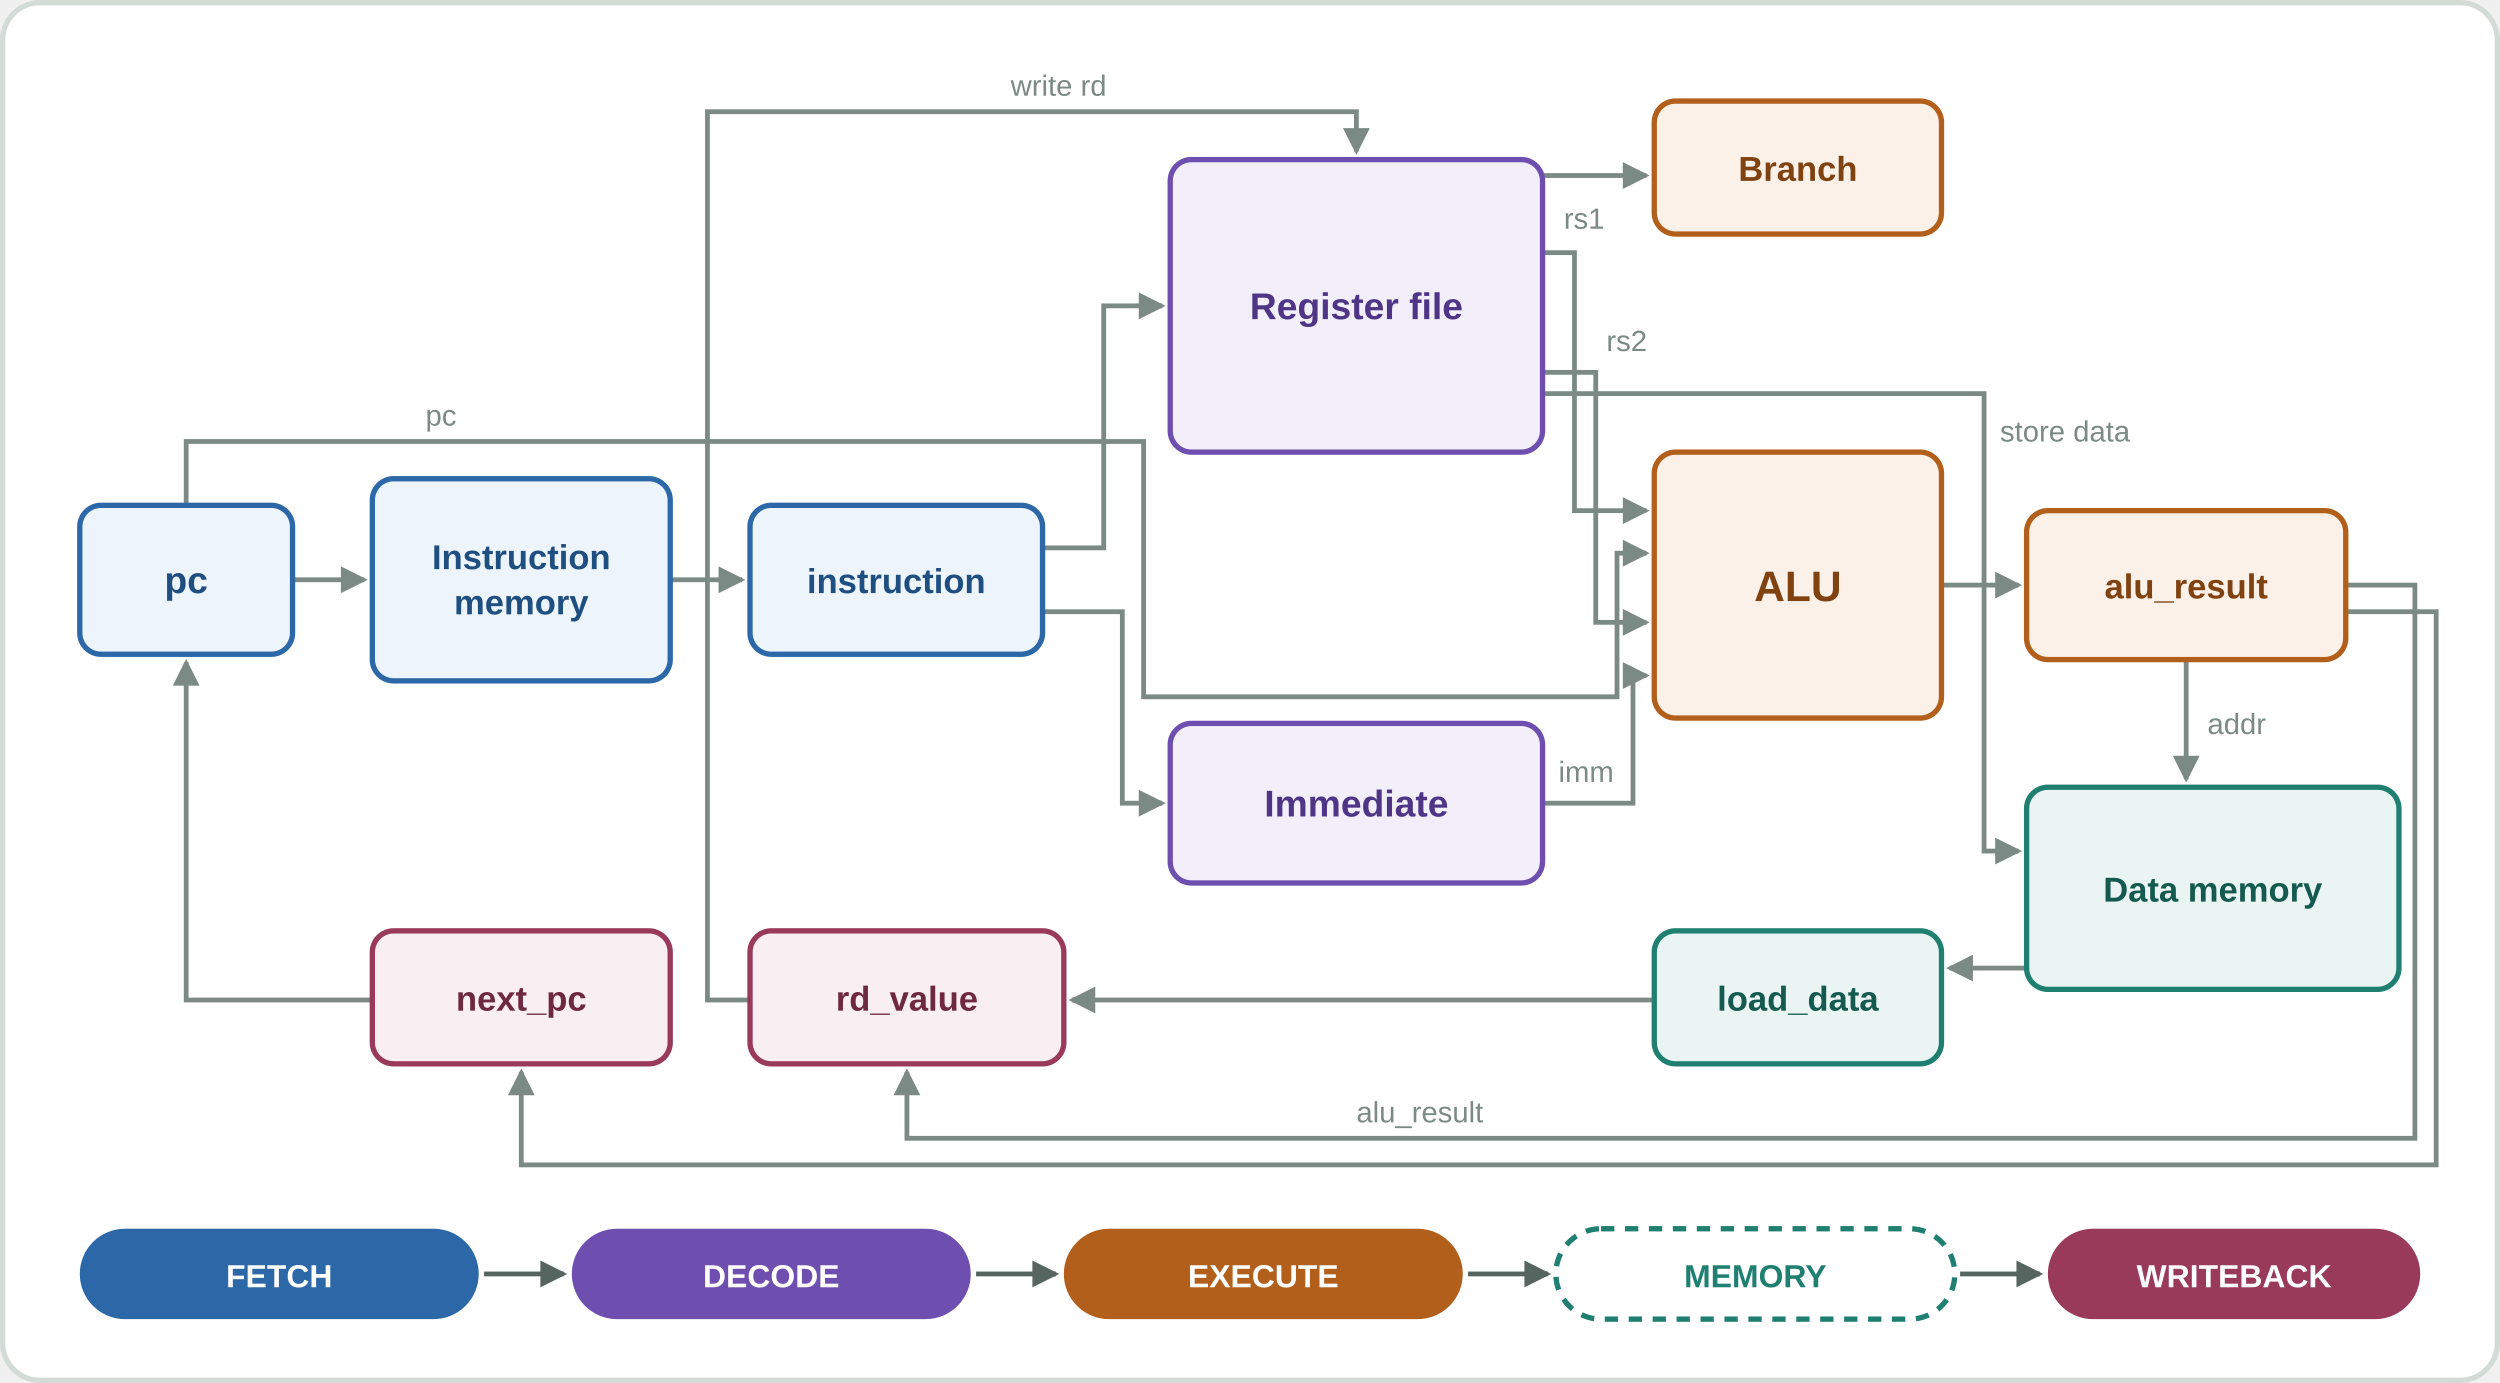
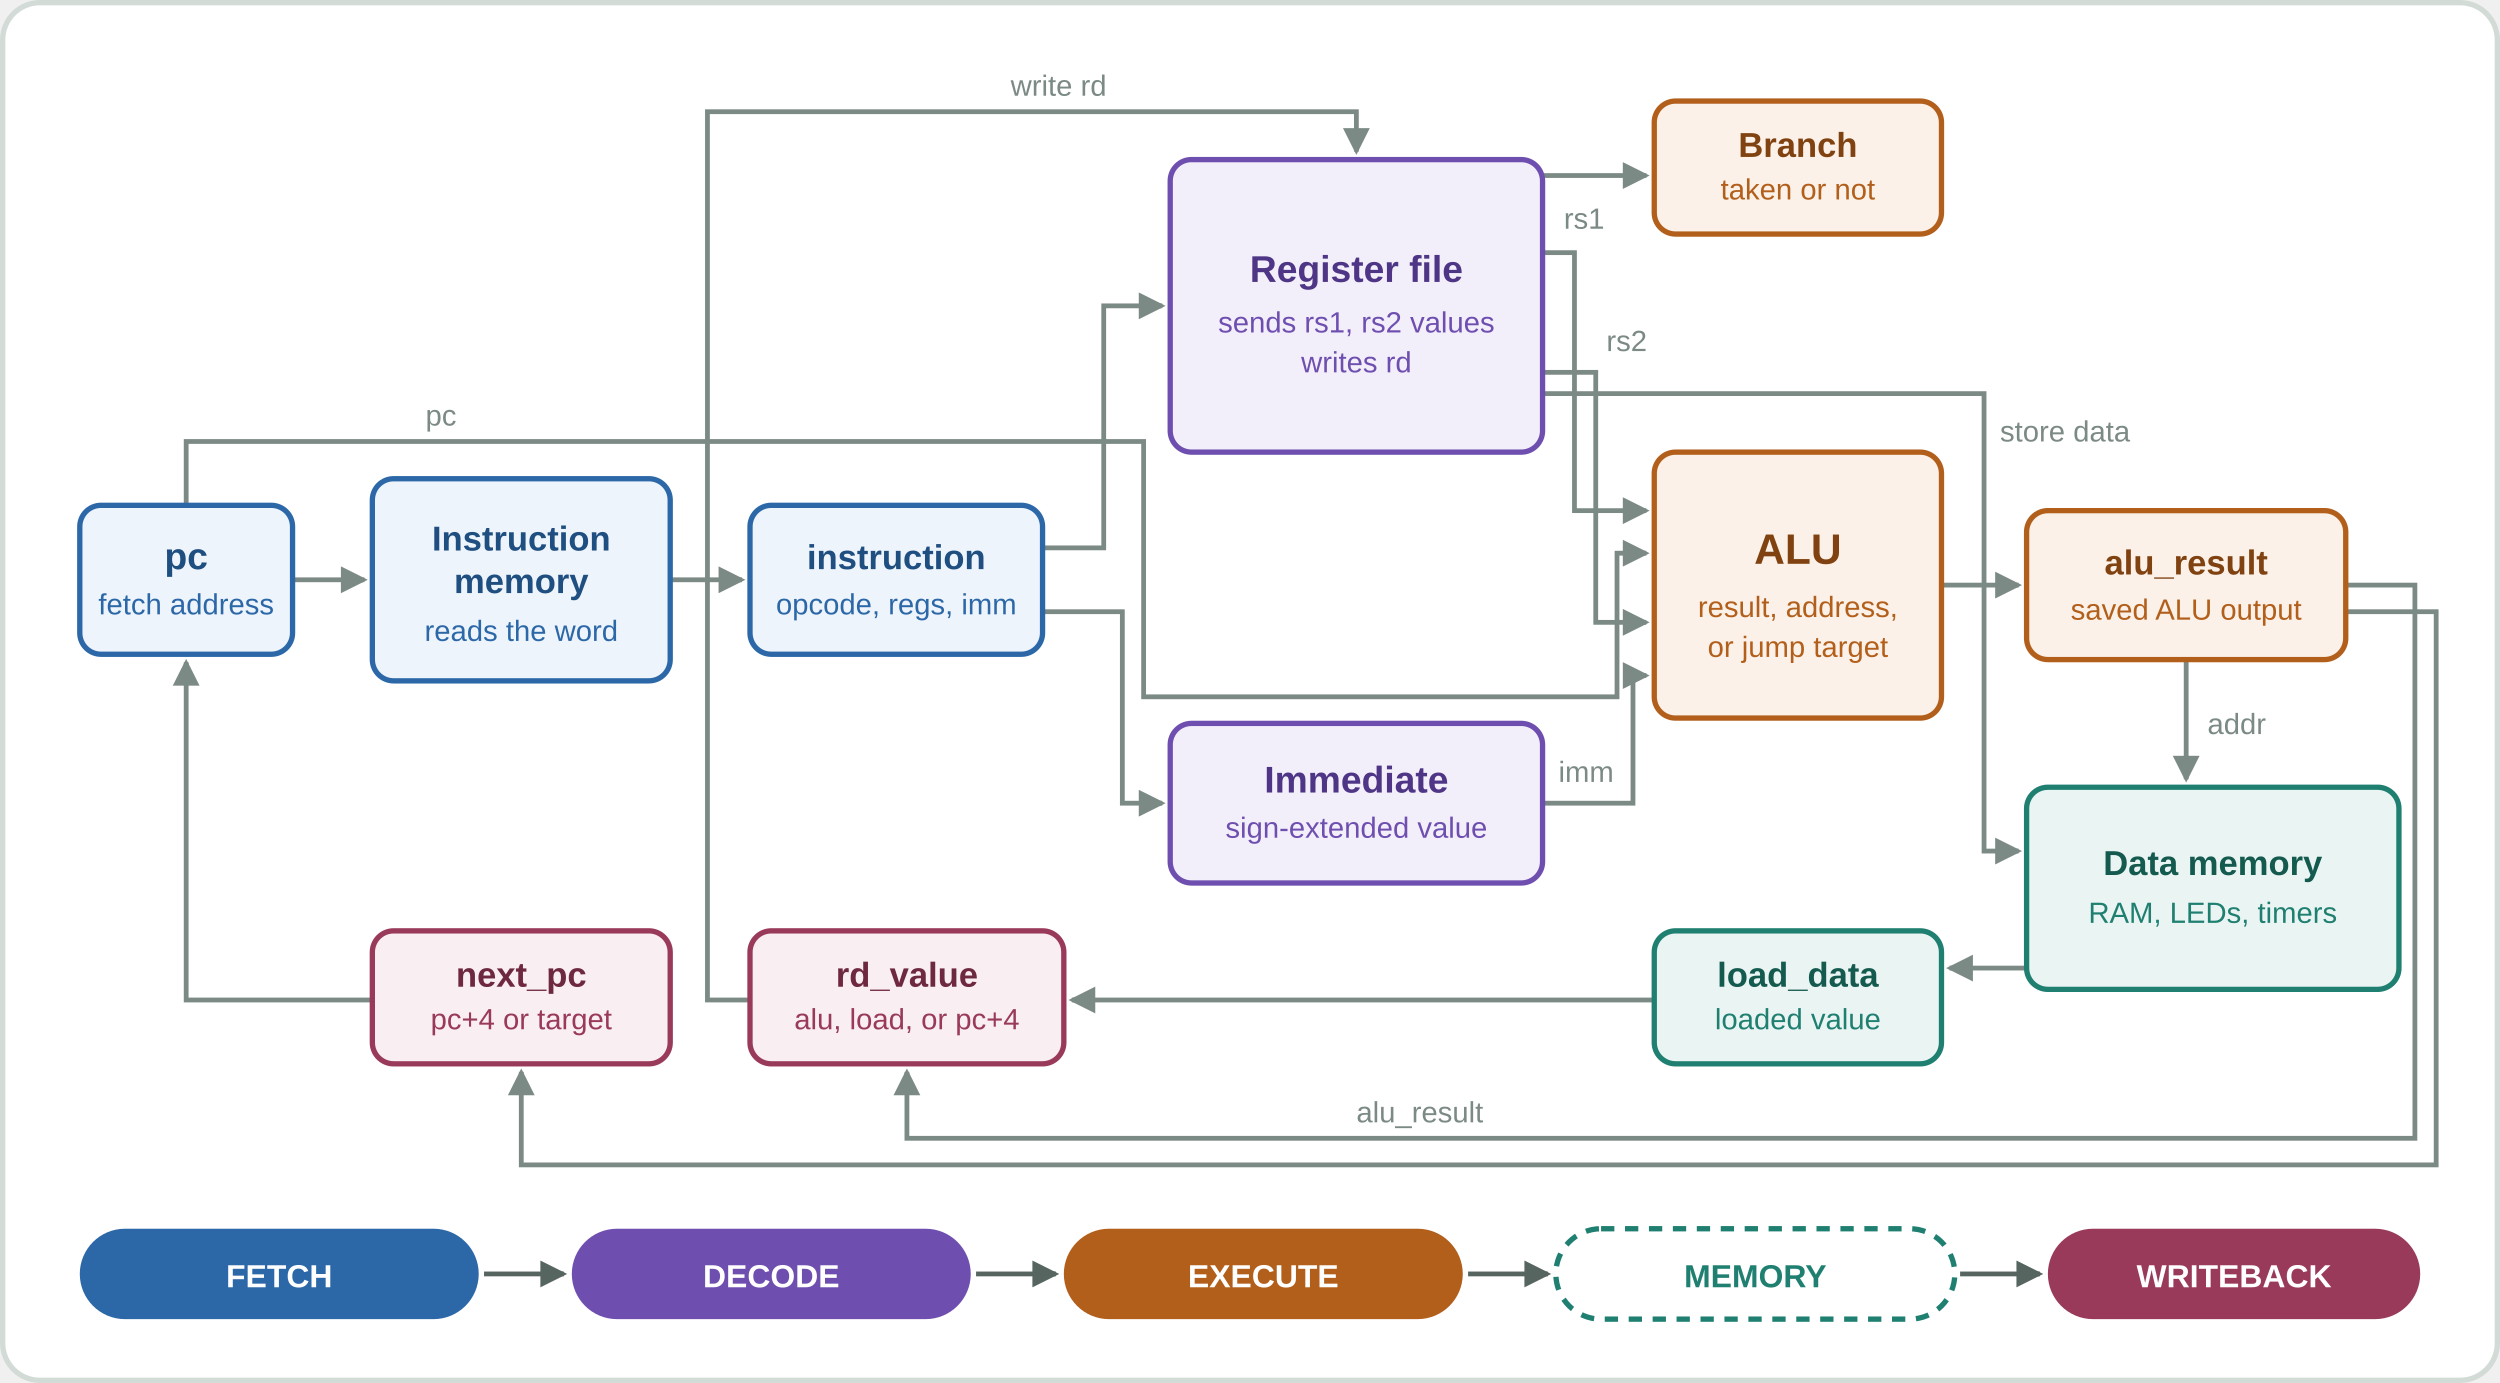
<svg xmlns="http://www.w3.org/2000/svg" viewBox="0 0 940 520" width="940" height="520" font-family="Arial, Helvetica, sans-serif">
  <defs>
    <marker id="a" viewBox="0 0 10 10" refX="8" refY="5" markerWidth="7" markerHeight="7" orient="auto-start-reverse">
      <path d="M1 1L9 5L1 9z" fill="#7C8A85" />
    </marker>
    <marker id="s" viewBox="0 0 10 10" refX="8" refY="5" markerWidth="7" markerHeight="7" orient="auto-start-reverse">
      <path d="M1 1L9 5L1 9z" fill="#56655F" />
    </marker>
  </defs>
  <rect x="1" y="1" width="938" height="518" rx="14" fill="#FFFFFF" stroke="#D3DBD7" stroke-width="2" />
  <g transform="translate(10,20)" fill="none" stroke="#7C8A85" stroke-width="1.8" marker-end="url(#a)">
    <path d="M100 198 H127" />
    <path d="M242 198 H269" />
    <path d="M382 186 H405 V95 H427" />
    <path d="M382 210 H412 V282 H427" />
    <path d="M570 46 H609" />
    <path d="M570 75 H582 V172 H609" />
    <path d="M570 120 H590 V214 H609" />
    <path d="M60 170 V146 H420 V242 H598 V188 H609" />
    <path d="M570 282 H604 V234 H609" />
    <path d="M720 200 H749" />
    <path d="M812 228 V273" />
    <path d="M570 128 H736 V300 H749" />
    <path d="M752 344 H723" />
    <path d="M612 356 H393" />
    <path d="M872 200 H898 V408 H331 V383" />
    <path d="M872 210 H906 V418 H186 V383" />
    <path d="M272 356 H256 V22 H500 V37" />
    <path d="M130 356 H60 V229" />
  </g>
  <g transform="translate(10,20)" font-size="11" fill="#7C8A85">
    <text x="150" y="140">pc</text>
    <text x="578" y="66">rs1</text>
    <text x="594" y="112">rs2</text>
    <text x="576" y="274">imm</text>
    <text x="820" y="256">addr</text>
    <text x="742" y="146">store data</text>
    <text x="370" y="16">write rd</text>
    <text x="500" y="402">alu_result</text>
  </g>
  <g transform="translate(10,20)" text-anchor="middle" font-weight="700">
    <rect x="20" y="170" width="80" height="56" rx="8" fill="#EEF4FB" stroke="#2C68A8" stroke-width="2" />
-     <text x="60" y="203" font-size="14" fill="#1F4E80">pc</text>
+     <text x="60" y="194" font-size="14" fill="#1F4E80">pc</text>
    <rect x="130" y="160" width="112" height="76" rx="8" fill="#EEF4FB" stroke="#2C68A8" stroke-width="2" />
-     <text x="186" y="194" font-size="13" fill="#1F4E80">Instruction</text>
-     <text x="186" y="211" font-size="13" fill="#1F4E80">memory</text>
+     <text x="186" y="187" font-size="13" fill="#1F4E80">Instruction</text>
+     <text x="186" y="203" font-size="13" fill="#1F4E80">memory</text>
    <rect x="272" y="170" width="110" height="56" rx="8" fill="#EEF4FB" stroke="#2C68A8" stroke-width="2" />
-     <text x="327" y="203" font-size="13" fill="#1F4E80">instruction</text>
+     <text x="327" y="194" font-size="13" fill="#1F4E80">instruction</text>
    <rect x="430" y="40" width="140" height="110" rx="8" fill="#F3EFFA" stroke="#6E4FB0" stroke-width="2" />
-     <text x="500" y="100" font-size="14" fill="#4E3586">Register file</text>
+     <text x="500" y="86" font-size="14" fill="#4E3586">Register file</text>
    <rect x="430" y="252" width="140" height="60" rx="8" fill="#F3EFFA" stroke="#6E4FB0" stroke-width="2" />
-     <text x="500" y="287" font-size="14" fill="#4E3586">Immediate</text>
+     <text x="500" y="278" font-size="14" fill="#4E3586">Immediate</text>
    <rect x="612" y="18" width="108" height="50" rx="8" fill="#FBF1E8" stroke="#B35F1C" stroke-width="2" />
-     <text x="666" y="48" font-size="13" fill="#7F4210">Branch</text>
+     <text x="666" y="39" font-size="13" fill="#7F4210">Branch</text>
    <rect x="612" y="150" width="108" height="100" rx="8" fill="#FBF1E8" stroke="#B35F1C" stroke-width="2" />
-     <text x="666" y="206" font-size="16" fill="#7F4210">ALU</text>
+     <text x="666" y="192" font-size="16" fill="#7F4210">ALU</text>
    <rect x="752" y="172" width="120" height="56" rx="8" fill="#FBF1E8" stroke="#B35F1C" stroke-width="2" />
-     <text x="812" y="205" font-size="13" fill="#7F4210">alu_result</text>
+     <text x="812" y="196" font-size="13" fill="#7F4210">alu_result</text>
    <rect x="752" y="276" width="140" height="76" rx="8" fill="#EAF5F3" stroke="#1F7F70" stroke-width="2" />
-     <text x="822" y="319" font-size="13" fill="#155A4F">Data memory</text>
+     <text x="822" y="309" font-size="13" fill="#155A4F">Data memory</text>
    <rect x="612" y="330" width="108" height="50" rx="8" fill="#EAF5F3" stroke="#1F7F70" stroke-width="2" />
-     <text x="666" y="360" font-size="13" fill="#155A4F">load_data</text>
+     <text x="666" y="351" font-size="13" fill="#155A4F">load_data</text>
    <rect x="272" y="330" width="118" height="50" rx="8" fill="#F9EEF2" stroke="#9A3A5A" stroke-width="2" />
-     <text x="331" y="360" font-size="13" fill="#6E2840">rd_value</text>
+     <text x="331" y="351" font-size="13" fill="#6E2840">rd_value</text>
    <rect x="130" y="330" width="112" height="50" rx="8" fill="#F9EEF2" stroke="#9A3A5A" stroke-width="2" />
-     <text x="186" y="360" font-size="13" fill="#6E2840">next_pc</text>
+     <text x="186" y="351" font-size="13" fill="#6E2840">next_pc</text>
+   </g>
+   <g transform="translate(10,20)" text-anchor="middle" font-size="11">
+     <text x="60" y="211" fill="#2C68A8">fetch address</text>
+     <text x="186" y="221" fill="#2C68A8">reads the word</text>
+     <text x="327" y="211" fill="#2C68A8">opcode, regs, imm</text>
+     <text x="500" y="105" fill="#6E4FB0">sends rs1, rs2 values</text>
+     <text x="500" y="120" fill="#6E4FB0">writes rd</text>
+     <text x="500" y="295" fill="#6E4FB0">sign-extended value</text>
+     <text x="666" y="55" fill="#B35F1C">taken or not</text>
+     <text x="666" y="212" fill="#B35F1C">result, address,</text>
+     <text x="666" y="227" fill="#B35F1C">or jump target</text>
+     <text x="812" y="213" fill="#B35F1C">saved ALU output</text>
+     <text x="822" y="327" fill="#1F7F70">RAM, LEDs, timers</text>
+     <text x="666" y="367" fill="#1F7F70">loaded value</text>
+     <text x="331" y="367" fill="#9A3A5A">alu, load, or pc+4</text>
+     <text x="186" y="367" fill="#9A3A5A">pc+4 or target</text>
  </g>
  <g text-anchor="middle" font-size="12" font-weight="700">
    <rect x="30" y="462" width="150" height="34" rx="17" fill="#2C68A8" />
    <text x="105" y="484" fill="#FFFFFF">FETCH</text>
    <rect x="215" y="462" width="150" height="34" rx="17" fill="#6E4FB0" />
    <text x="290" y="484" fill="#FFFFFF">DECODE</text>
    <rect x="400" y="462" width="150" height="34" rx="17" fill="#B35F1C" />
    <text x="475" y="484" fill="#FFFFFF">EXECUTE</text>
    <rect x="585" y="462" width="150" height="34" rx="17" fill="#FFFFFF" stroke="#1F7F70" stroke-width="2" stroke-dasharray="5 4" />
    <text x="660" y="484" fill="#1F7F70">MEMORY</text>
    <rect x="770" y="462" width="140" height="34" rx="17" fill="#9A3A5A" />
    <text x="840" y="484" fill="#FFFFFF">WRITEBACK</text>
  </g>
  <g fill="none" stroke="#56655F" stroke-width="1.8" marker-end="url(#s)">
    <path d="M182 479 H212" />
    <path d="M367 479 H397" />
    <path d="M552 479 H582" />
    <path d="M737 479 H767" />
  </g>
</svg>
